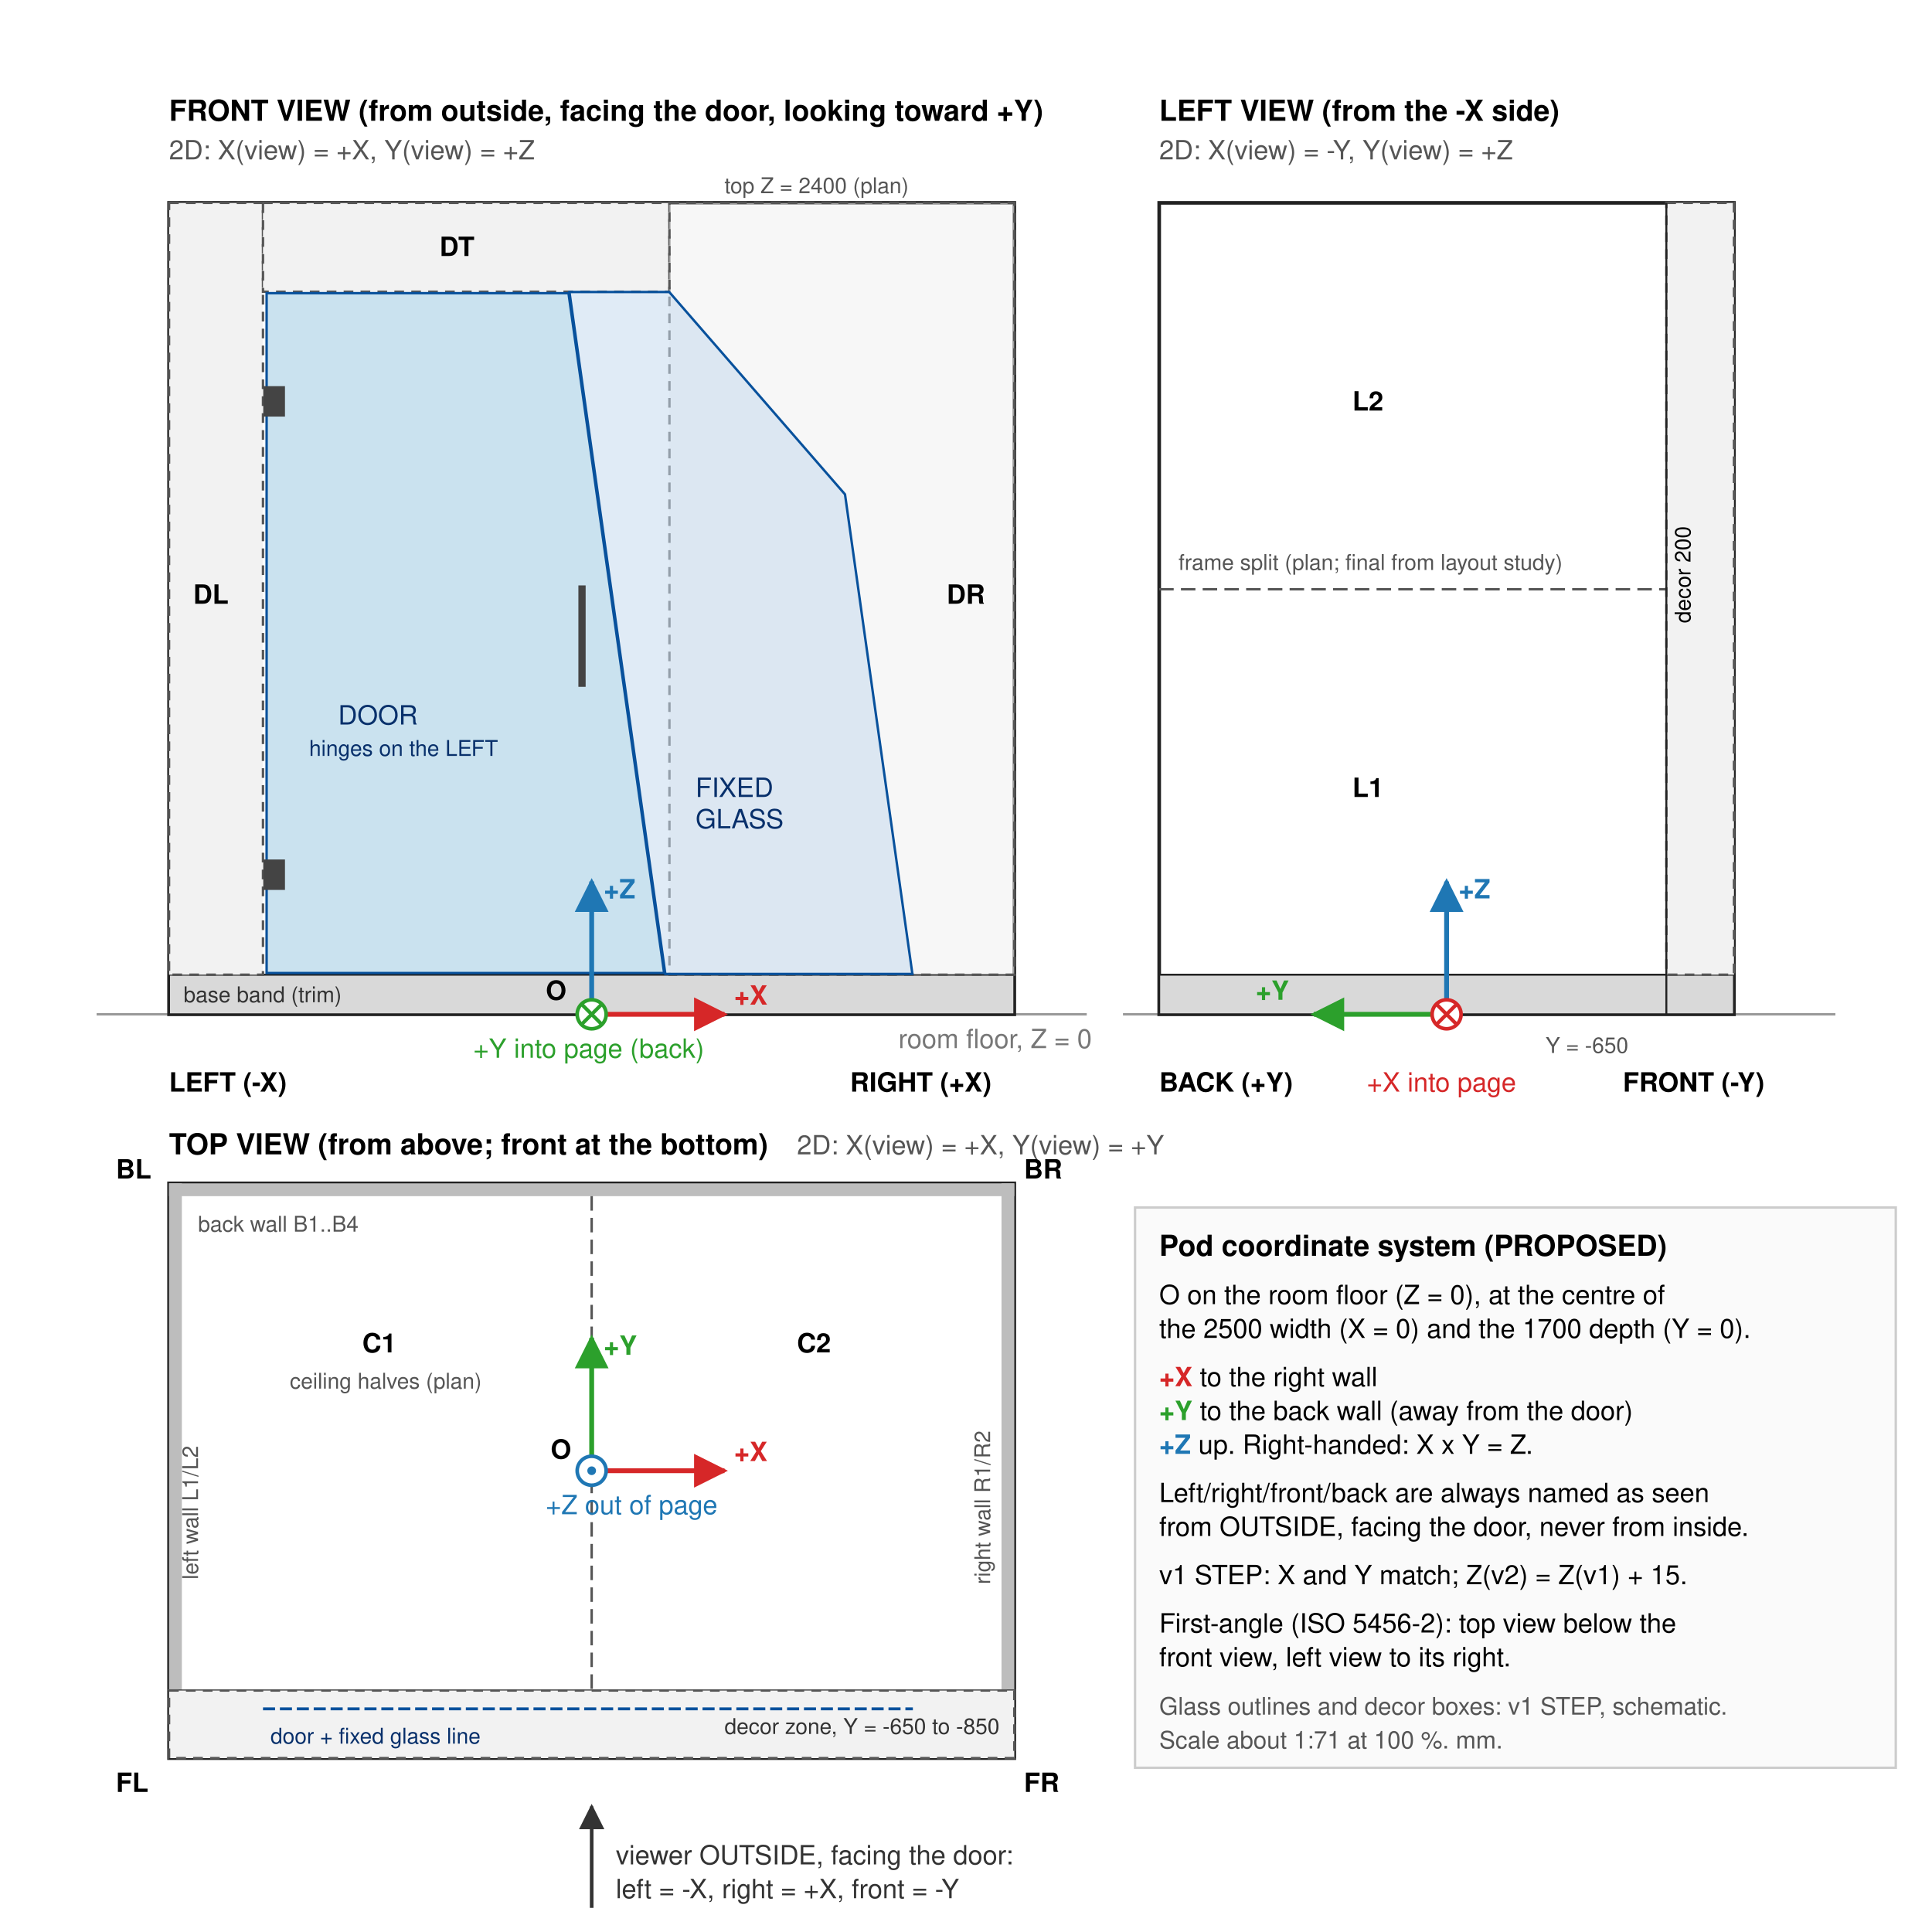
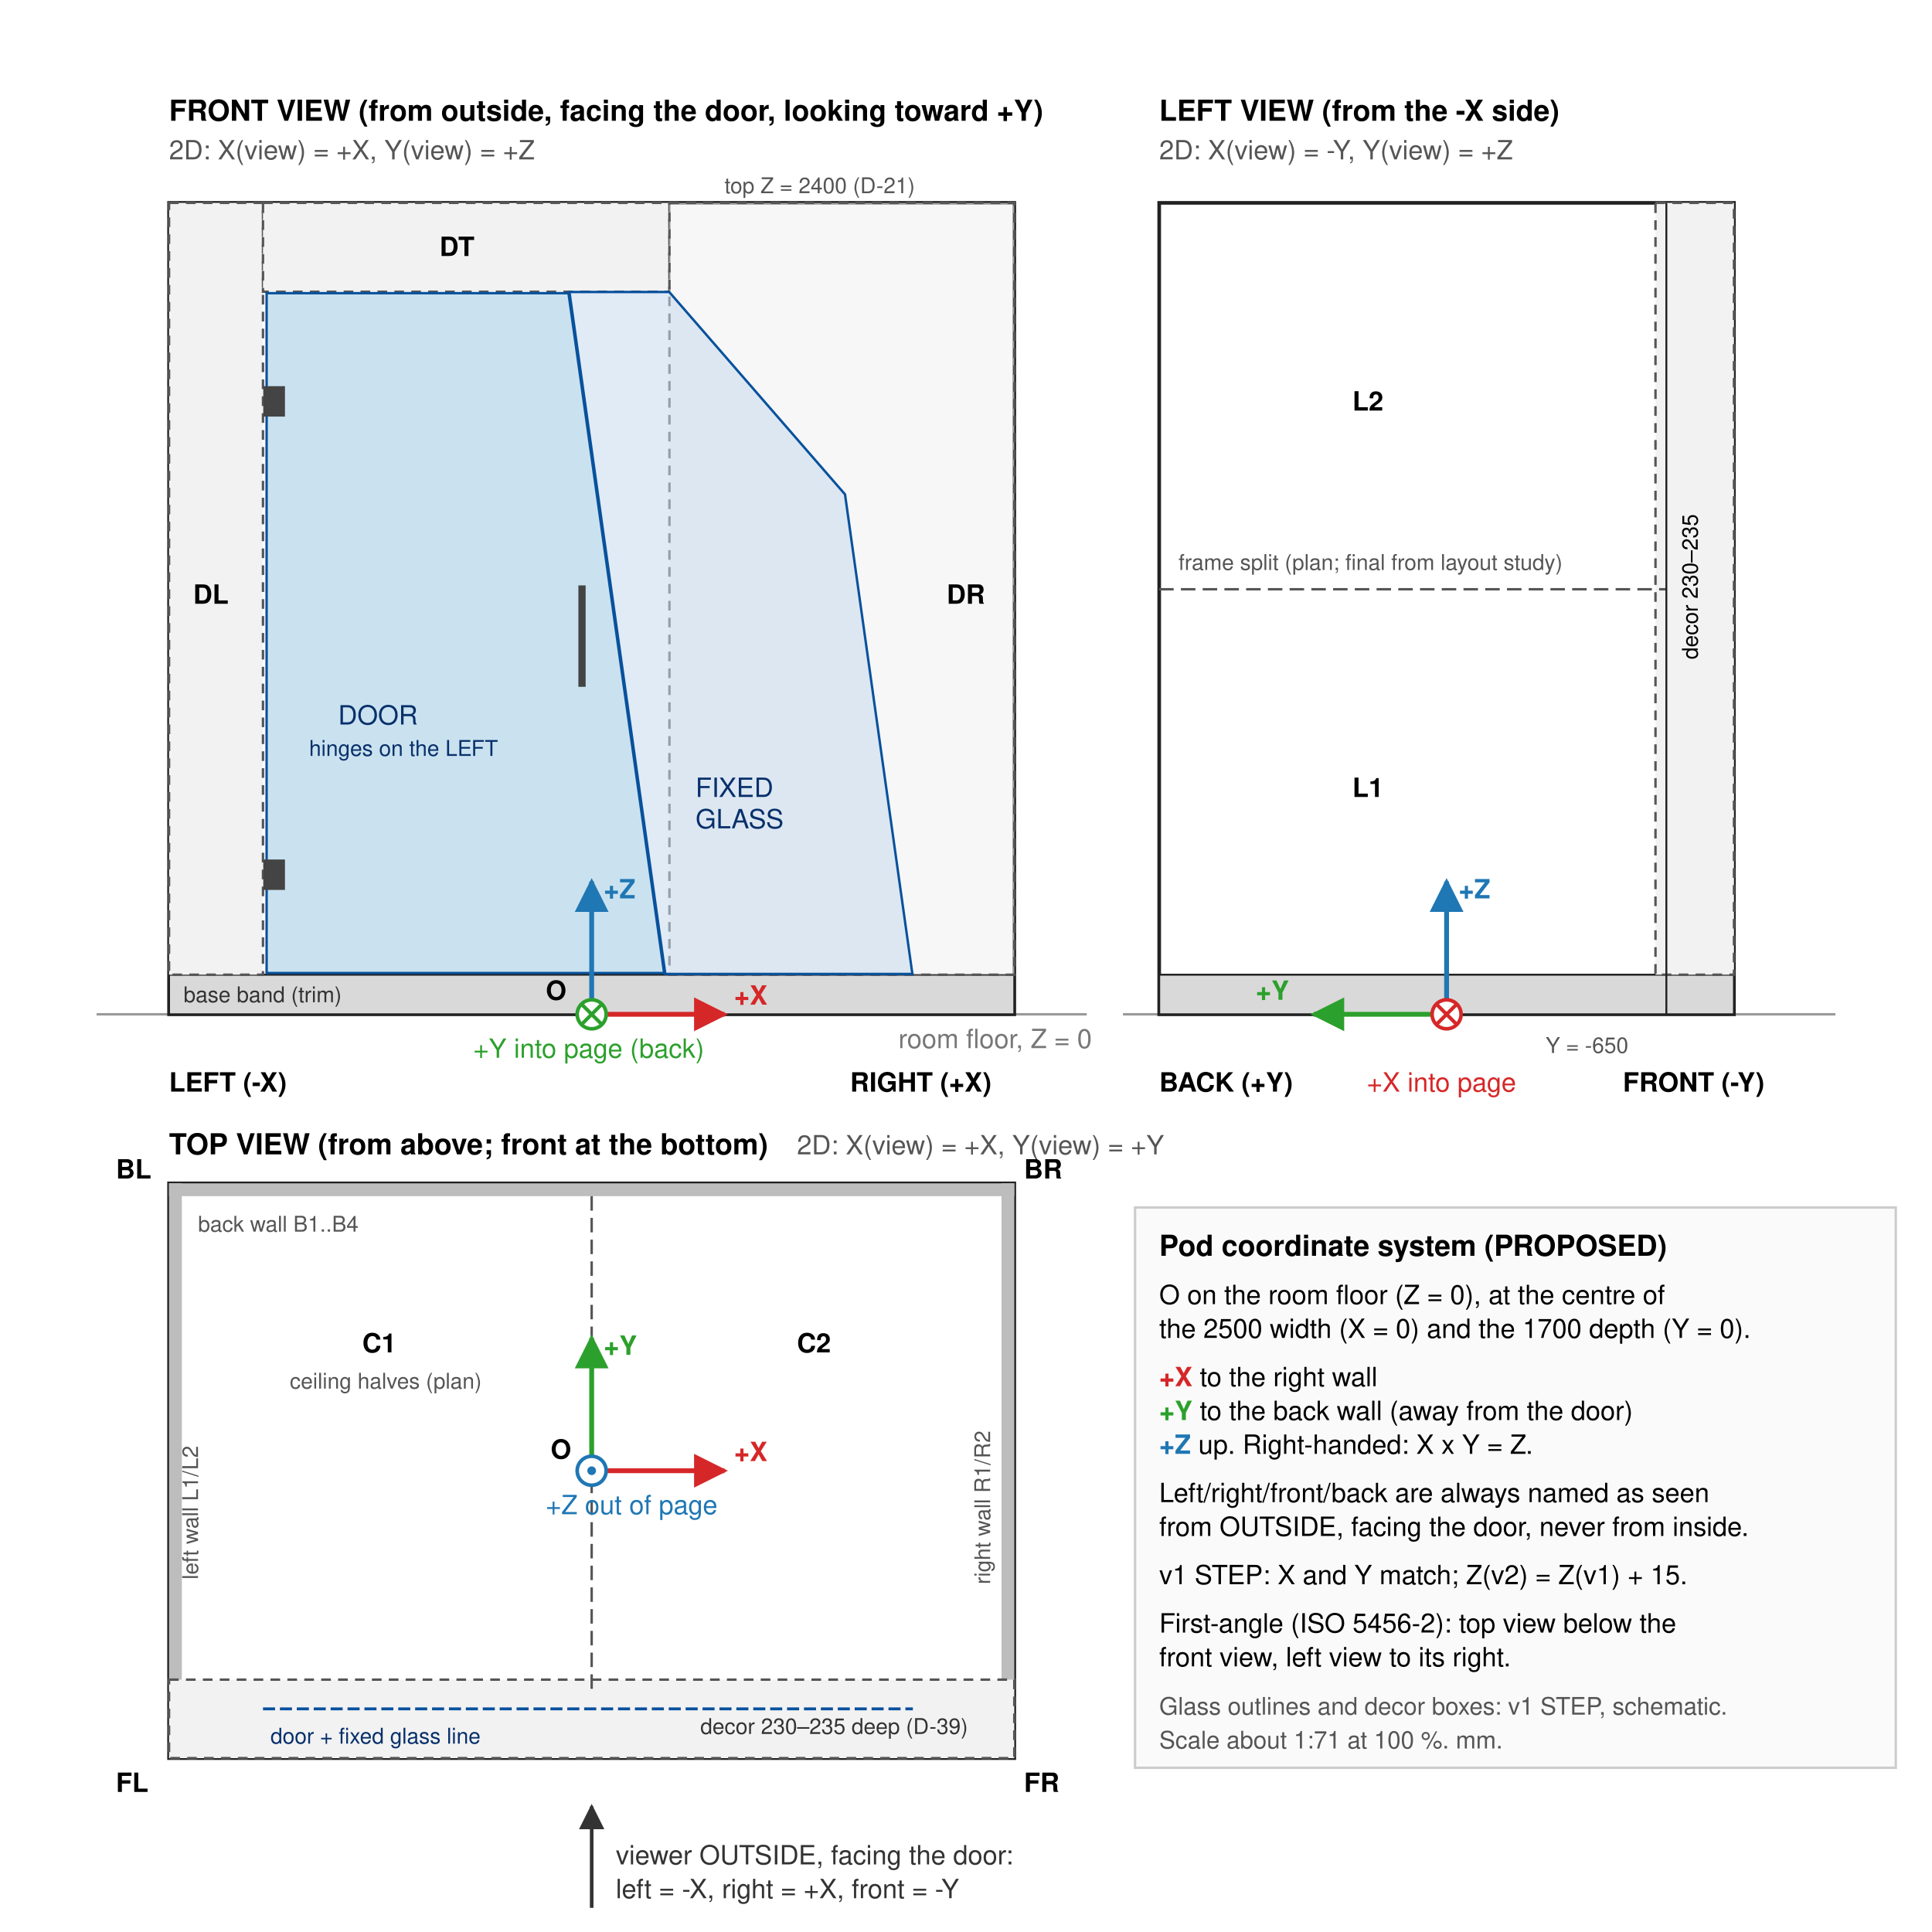
<svg xmlns="http://www.w3.org/2000/svg" width="800" height="800" viewBox="0 0 800 800" font-family="Helvetica, Arial, sans-serif" font-size="11">
  <defs>
    <marker id="ax" viewBox="0 0 10 10" refX="9" refY="5" markerWidth="7" markerHeight="7" orient="auto-start-reverse">
      <path d="M0,0 L10,5 L0,10 z" fill="context-stroke" />
    </marker>
    <marker id="axr" viewBox="0 0 10 10" refX="9" refY="5" markerWidth="7" markerHeight="7" orient="auto">
      <path d="M0,0 L10,5 L0,10 z" fill="#d62728" />
    </marker>
    <marker id="axg" viewBox="0 0 10 10" refX="9" refY="5" markerWidth="7" markerHeight="7" orient="auto">
      <path d="M0,0 L10,5 L0,10 z" fill="#2ca02c" />
    </marker>
    <marker id="axb" viewBox="0 0 10 10" refX="9" refY="5" markerWidth="7" markerHeight="7" orient="auto">
      <path d="M0,0 L10,5 L0,10 z" fill="#1f77b4" />
    </marker>
    <marker id="axk" viewBox="0 0 10 10" refX="9" refY="5" markerWidth="7" markerHeight="7" orient="auto">
      <path d="M0,0 L10,5 L0,10 z" fill="#333" />
    </marker>
  </defs>
  <rect x="0" y="0" width="800" height="800" fill="#ffffff" />
  <text x="70" y="50" font-size="12" font-weight="bold">FRONT VIEW (from outside, facing the door, looking toward +Y)</text>
  <text x="70" y="66" fill="#555">2D: X(view) = +X, Y(view) = +Z</text>
  <line x1="40" y1="420" x2="450" y2="420" stroke="#999" stroke-width="1" />
  <text x="372" y="434" fill="#777">room floor, Z = 0</text>
  <rect x="70" y="84" width="350" height="336" fill="none" stroke="#222" stroke-width="1.5" />
  <rect x="70" y="403.6" width="350" height="16.4" fill="#d9d9d9" stroke="#222" stroke-width="0.8" />
  <text x="76" y="415" font-size="9" fill="#333">base band (trim)</text>
  <rect x="70" y="84" width="38.9" height="319.6" fill="#f2f2f2" stroke="#555" stroke-dasharray="4 3" />
  <rect x="108.9" y="84" width="168.3" height="36.8" fill="#f2f2f2" stroke="#555" stroke-dasharray="4 3" />
  <rect x="277.2" y="84" width="142.8" height="319.6" fill="#f2f2f2" stroke="#555" stroke-dasharray="4 3" fill-opacity="0.6" />
  <text x="80" y="250" font-weight="bold">DL</text>
  <text x="182" y="106" font-weight="bold">DT</text>
  <text x="392" y="250" font-weight="bold">DR</text>
  <polygon points="110.4,402.9 275.0,402.9 235.4,121.4 110.4,121.4" fill="#9ecae1" fill-opacity="0.55" stroke="#08519c" stroke-width="1" />
  <polygon points="275.5,403.3 377.8,403.3 349.9,204.7 277.1,120.9 235.8,120.9" fill="#c6dbef" fill-opacity="0.55" stroke="#08519c" stroke-width="1" />
  <text x="140" y="300" fill="#08306b">DOOR</text>
  <text x="128" y="313" font-size="9" fill="#08306b">hinges on the LEFT</text>
  <text x="288" y="330" fill="#08306b">FIXED</text>
  <text x="288" y="343" fill="#08306b">GLASS</text>
  <rect x="109" y="355.9" width="9" height="12.6" fill="#444" />
  <rect x="109" y="159.9" width="9" height="12.6" fill="#444" />
  <line x1="241" y1="242.4" x2="241" y2="284.4" stroke="#444" stroke-width="3" />
  <text x="70" y="452" font-weight="bold">LEFT (-X)</text>
  <text x="352" y="452" font-weight="bold">RIGHT (+X)</text>
  <line x1="245" y1="420" x2="300" y2="420" stroke="#d62728" stroke-width="2" marker-end="url(#axr)" />
  <text x="304" y="416" fill="#d62728" font-weight="bold">+X</text>
  <line x1="245" y1="420" x2="245" y2="365" stroke="#1f77b4" stroke-width="2" marker-end="url(#axb)" />
  <text x="250" y="372" fill="#1f77b4" font-weight="bold">+Z</text>
  <circle cx="245" cy="420" r="6" fill="#fff" stroke="#2ca02c" stroke-width="1.5" />
  <line x1="241" y1="416" x2="249" y2="424" stroke="#2ca02c" stroke-width="1.5" />
  <line x1="249" y1="416" x2="241" y2="424" stroke="#2ca02c" stroke-width="1.5" />
  <text x="196" y="438" fill="#2ca02c">+Y into page (back)</text>
  <text x="226" y="414" font-weight="bold">O</text>
-   <text x="300" y="80" font-size="9" fill="#555">top Z = 2400 (plan)</text>
+   <text x="300" y="80" font-size="9" fill="#555">top Z = 2400 (D-21)</text>
  <text x="480" y="50" font-size="12" font-weight="bold">LEFT VIEW (from the -X side)</text>
  <text x="480" y="66" fill="#555">2D: X(view) = -Y, Y(view) = +Z</text>
  <line x1="465" y1="420" x2="760" y2="420" stroke="#999" stroke-width="1" />
  <rect x="480" y="84" width="238" height="336" fill="none" stroke="#222" stroke-width="1.5" />
  <rect x="480" y="403.6" width="238" height="16.4" fill="#d9d9d9" stroke="#222" stroke-width="0.8" />
-   <rect x="690" y="84" width="28" height="319.6" fill="#f2f2f2" stroke="#555" stroke-dasharray="4 3" />
-   <text x="692" y="250" font-size="9" transform="rotate(-90 700 250)">decor 200</text>
+   <rect x="685.5" y="84" width="32.5" height="319.6" fill="#f2f2f2" stroke="#555" stroke-dasharray="4 3" />
+   <text x="680" y="250" font-size="9" transform="rotate(-90 703 250)">decor 230–235</text>
  <line x1="480" y1="244" x2="690" y2="244" stroke="#555" stroke-dasharray="6 3" />
  <text x="560" y="330" font-weight="bold">L1</text>
  <text x="560" y="170" font-weight="bold">L2</text>
  <text x="488" y="236" font-size="9" fill="#555">frame split (plan; final from layout study)</text>
  <line x1="690" y1="84" x2="690" y2="420" stroke="#222" stroke-width="0.8" />
  <text x="640" y="436" font-size="9" fill="#555">Y = -650</text>
  <line x1="599" y1="420" x2="544" y2="420" stroke="#2ca02c" stroke-width="2" marker-end="url(#axg)" />
  <text x="520" y="414" fill="#2ca02c" font-weight="bold">+Y</text>
  <line x1="599" y1="420" x2="599" y2="365" stroke="#1f77b4" stroke-width="2" marker-end="url(#axb)" />
  <text x="604" y="372" fill="#1f77b4" font-weight="bold">+Z</text>
  <circle cx="599" cy="420" r="6" fill="#fff" stroke="#d62728" stroke-width="1.5" />
  <line x1="595" y1="416" x2="603" y2="424" stroke="#d62728" stroke-width="1.5" />
  <line x1="603" y1="416" x2="595" y2="424" stroke="#d62728" stroke-width="1.5" />
  <text x="566" y="452" fill="#d62728">+X into page</text>
  <text x="480" y="452" font-weight="bold">BACK (+Y)</text>
  <text x="672" y="452" font-weight="bold">FRONT (-Y)</text>
  <text x="70" y="478" font-size="12" font-weight="bold">TOP VIEW (from above; front at the bottom)</text>
  <text x="330" y="478" fill="#555">2D: X(view) = +X, Y(view) = +Y</text>
  <rect x="70" y="490" width="350" height="238" fill="none" stroke="#222" stroke-width="1.5" />
  <rect x="70" y="490" width="350" height="5.3" fill="#bdbdbd" />
  <rect x="70" y="490" width="5.3" height="210" fill="#bdbdbd" />
  <rect x="414.7" y="490" width="5.3" height="210" fill="#bdbdbd" />
  <line x1="70" y1="700" x2="420" y2="700" stroke="#222" stroke-width="0.8" />
-   <rect x="70" y="700" width="350" height="28" fill="#f2f2f2" stroke="#555" stroke-dasharray="4 3" />
-   <text x="300" y="718" font-size="9" fill="#333">decor zone, Y = -650 to -850</text>
+   <rect x="70" y="695.5" width="350" height="32.5" fill="#f2f2f2" stroke="#555" stroke-dasharray="4 3" />
+   <text x="290" y="718" font-size="9" fill="#333">decor 230–235 deep (D-39)</text>
  <line x1="108.9" y1="707.6" x2="378" y2="707.6" stroke="#08519c" stroke-width="1.2" stroke-dasharray="5 2" />
  <text x="112" y="722" font-size="9" fill="#08306b">door + fixed glass line</text>
  <line x1="245" y1="495.3" x2="245" y2="700" stroke="#555" stroke-dasharray="6 3" />
  <text x="150" y="560" font-weight="bold">C1</text>
  <text x="330" y="560" font-weight="bold">C2</text>
  <text x="120" y="575" font-size="9" fill="#555">ceiling halves (plan)</text>
  <text x="82" y="510" font-size="9" fill="#555">back wall B1..B4</text>
  <text x="78" y="650" font-size="9" fill="#555" transform="rotate(-90 82 650)">left wall L1/L2</text>
  <text x="404" y="650" font-size="9" fill="#555" transform="rotate(-90 410 650)">right wall R1/R2</text>
  <text x="48" y="488" font-weight="bold">BL</text>
  <text x="424" y="488" font-weight="bold">BR</text>
  <text x="48" y="742" font-weight="bold">FL</text>
  <text x="424" y="742" font-weight="bold">FR</text>
  <line x1="245" y1="609" x2="300" y2="609" stroke="#d62728" stroke-width="2" marker-end="url(#axr)" />
  <text x="304" y="605" fill="#d62728" font-weight="bold">+X</text>
  <line x1="245" y1="609" x2="245" y2="554" stroke="#2ca02c" stroke-width="2" marker-end="url(#axg)" />
  <text x="250" y="561" fill="#2ca02c" font-weight="bold">+Y</text>
  <circle cx="245" cy="609" r="6" fill="#fff" stroke="#1f77b4" stroke-width="1.5" />
  <circle cx="245" cy="609" r="1.8" fill="#1f77b4" />
  <text x="226" y="627" fill="#1f77b4">+Z out of page</text>
  <text x="228" y="604" font-weight="bold">O</text>
  <line x1="245" y1="790" x2="245" y2="748" stroke="#333" stroke-width="1.5" marker-end="url(#axk)" />
  <text x="255" y="772" fill="#333">viewer OUTSIDE, facing the door:</text>
  <text x="255" y="786" fill="#333">left = -X, right = +X, front = -Y</text>
  <g transform="translate(470,500)">
    <rect x="0" y="0" width="315" height="232" fill="#fafafa" stroke="#ccc" />
    <text x="10" y="20" font-weight="bold" font-size="12">Pod coordinate system (PROPOSED)</text>
    <text x="10" y="40">O on the room floor (Z = 0), at the centre of</text>
    <text x="10" y="54">the 2500 width (X = 0) and the 1700 depth (Y = 0).</text>
    <text x="10" y="74">
      <tspan fill="#d62728" font-weight="bold">+X</tspan> to the right wall</text>
    <text x="10" y="88">
      <tspan fill="#2ca02c" font-weight="bold">+Y</tspan> to the back wall (away from the door)</text>
    <text x="10" y="102">
      <tspan fill="#1f77b4" font-weight="bold">+Z</tspan> up. Right-handed: X x Y = Z.</text>
    <text x="10" y="122">Left/right/front/back are always named as seen</text>
    <text x="10" y="136">from OUTSIDE, facing the door, never from inside.</text>
    <text x="10" y="156">v1 STEP: X and Y match; Z(v2) = Z(v1) + 15.</text>
    <text x="10" y="176">First-angle (ISO 5456-2): top view below the</text>
    <text x="10" y="190">front view, left view to its right.</text>
    <text x="10" y="210" fill="#555" font-size="10">Glass outlines and decor boxes: v1 STEP, schematic.</text>
    <text x="10" y="224" fill="#555" font-size="10">Scale about 1:71 at 100 %. mm.</text>
  </g>
</svg>
